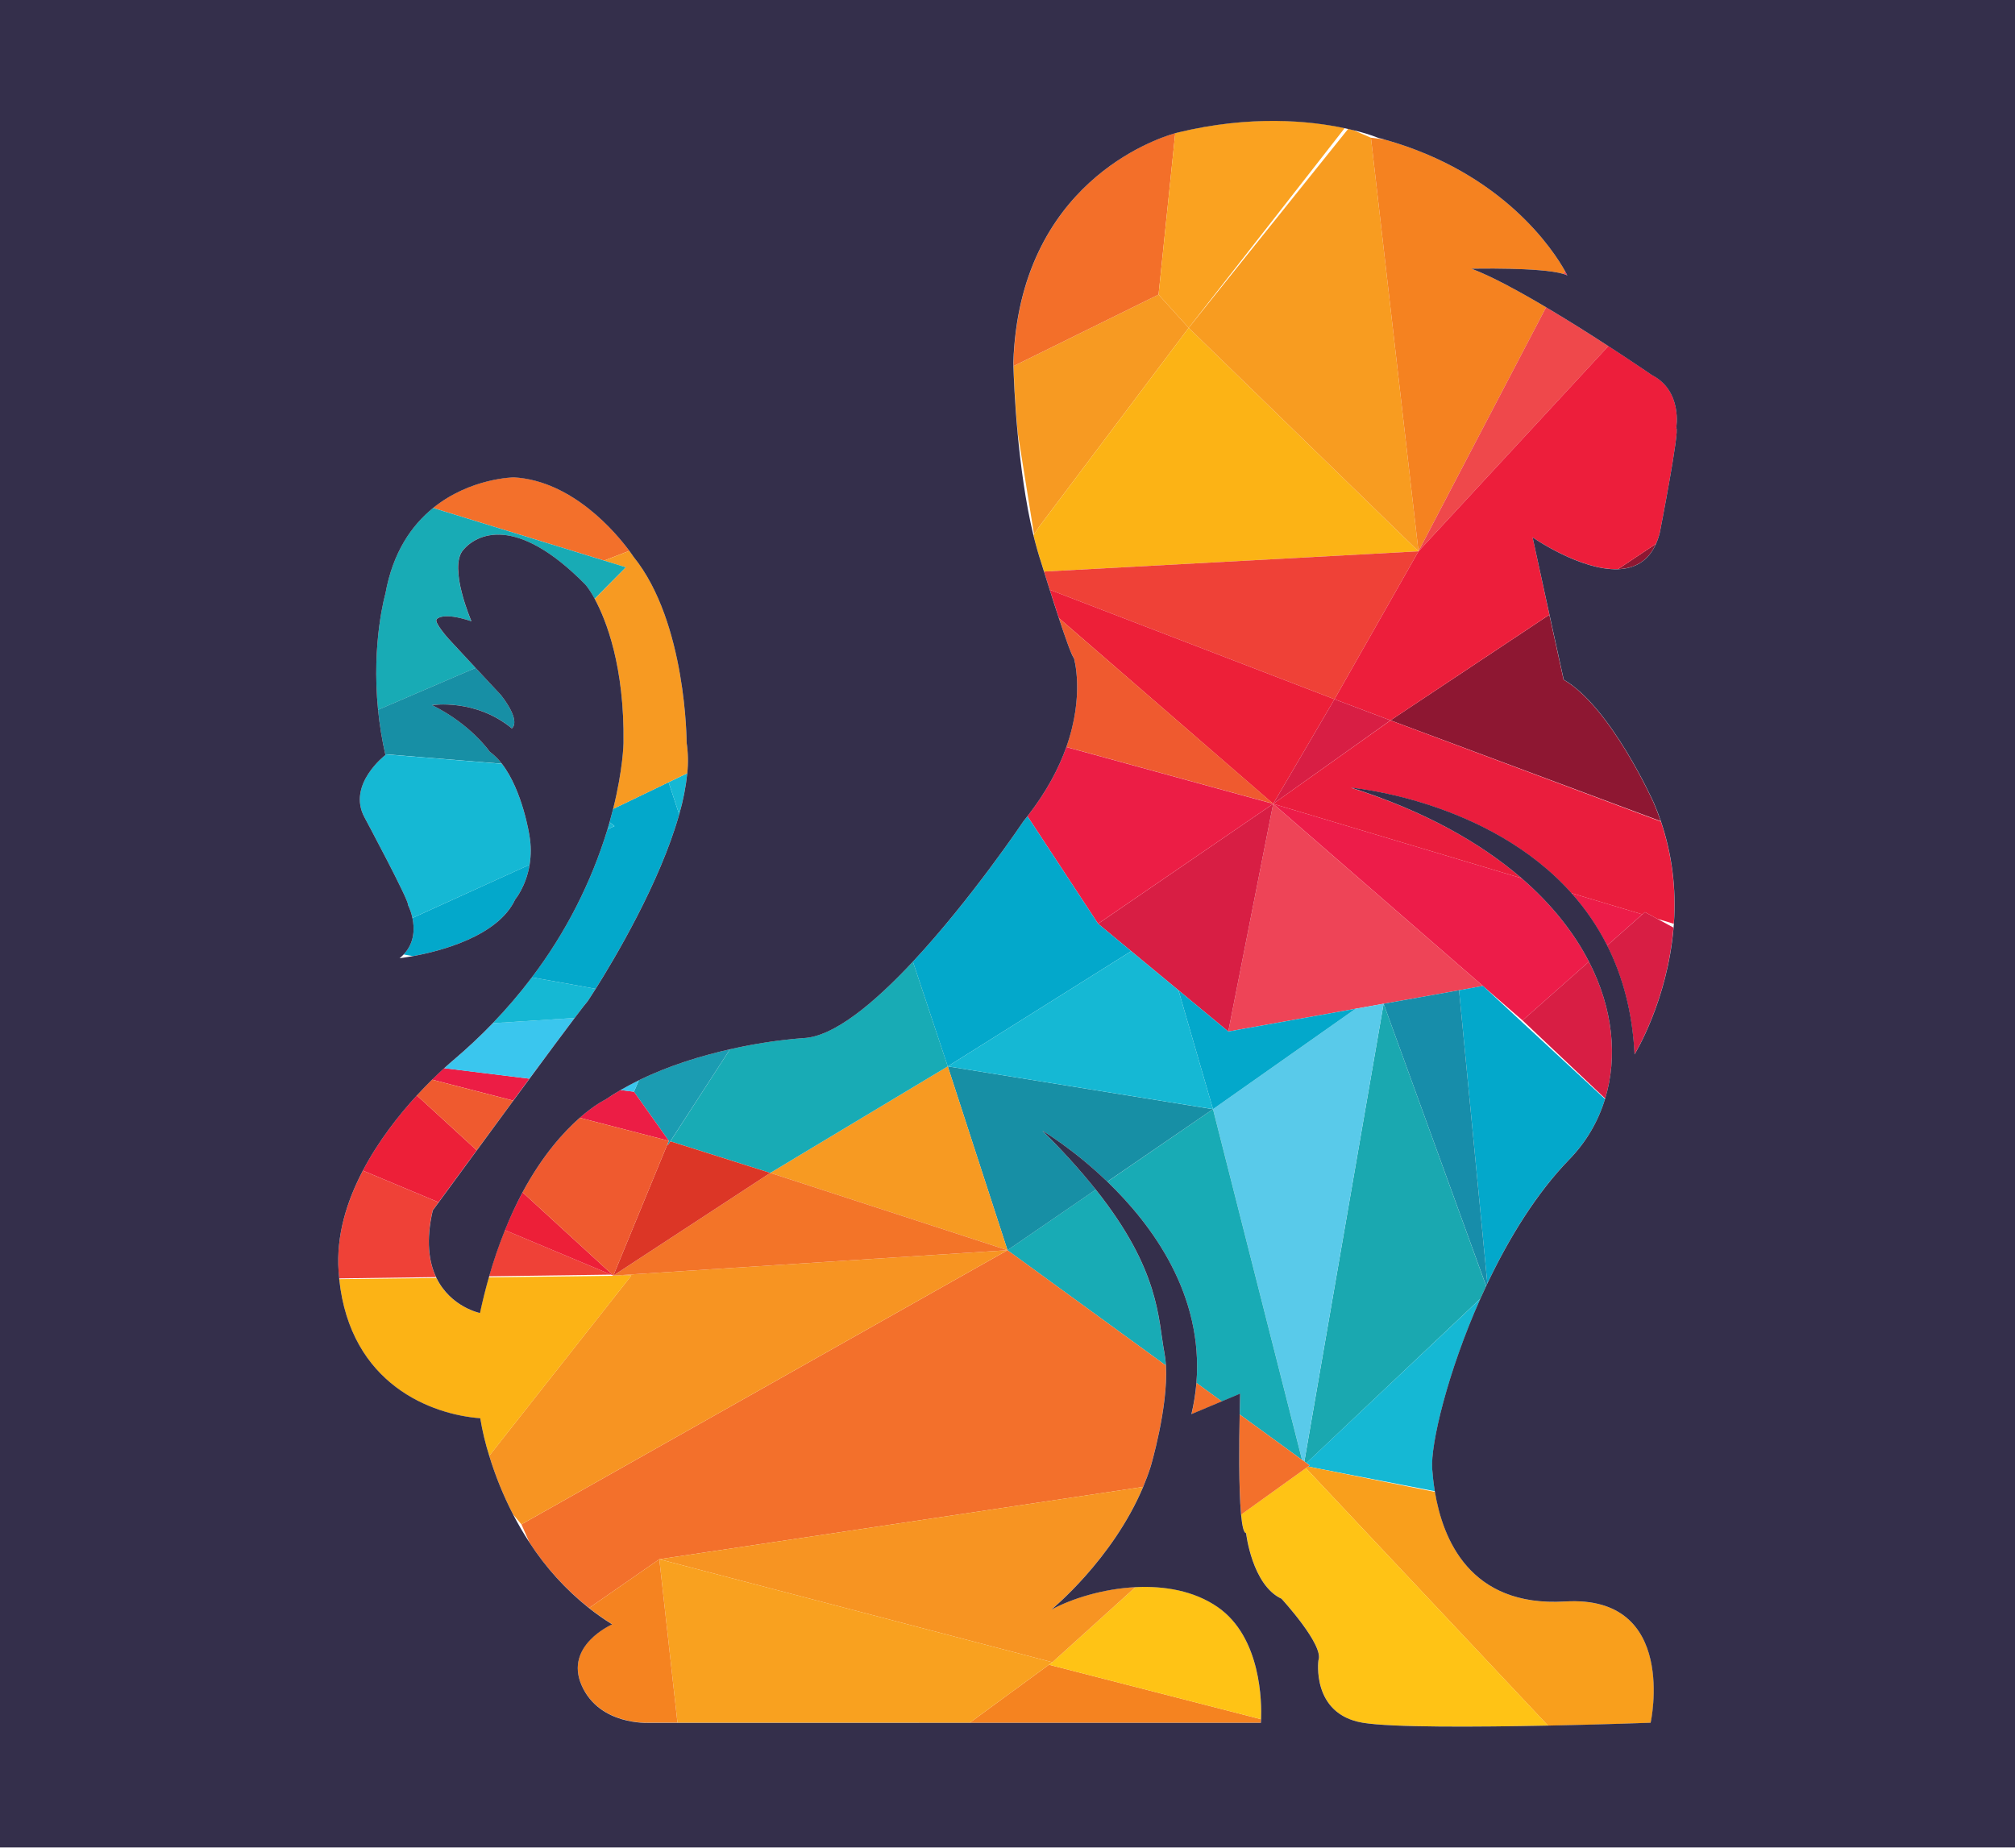
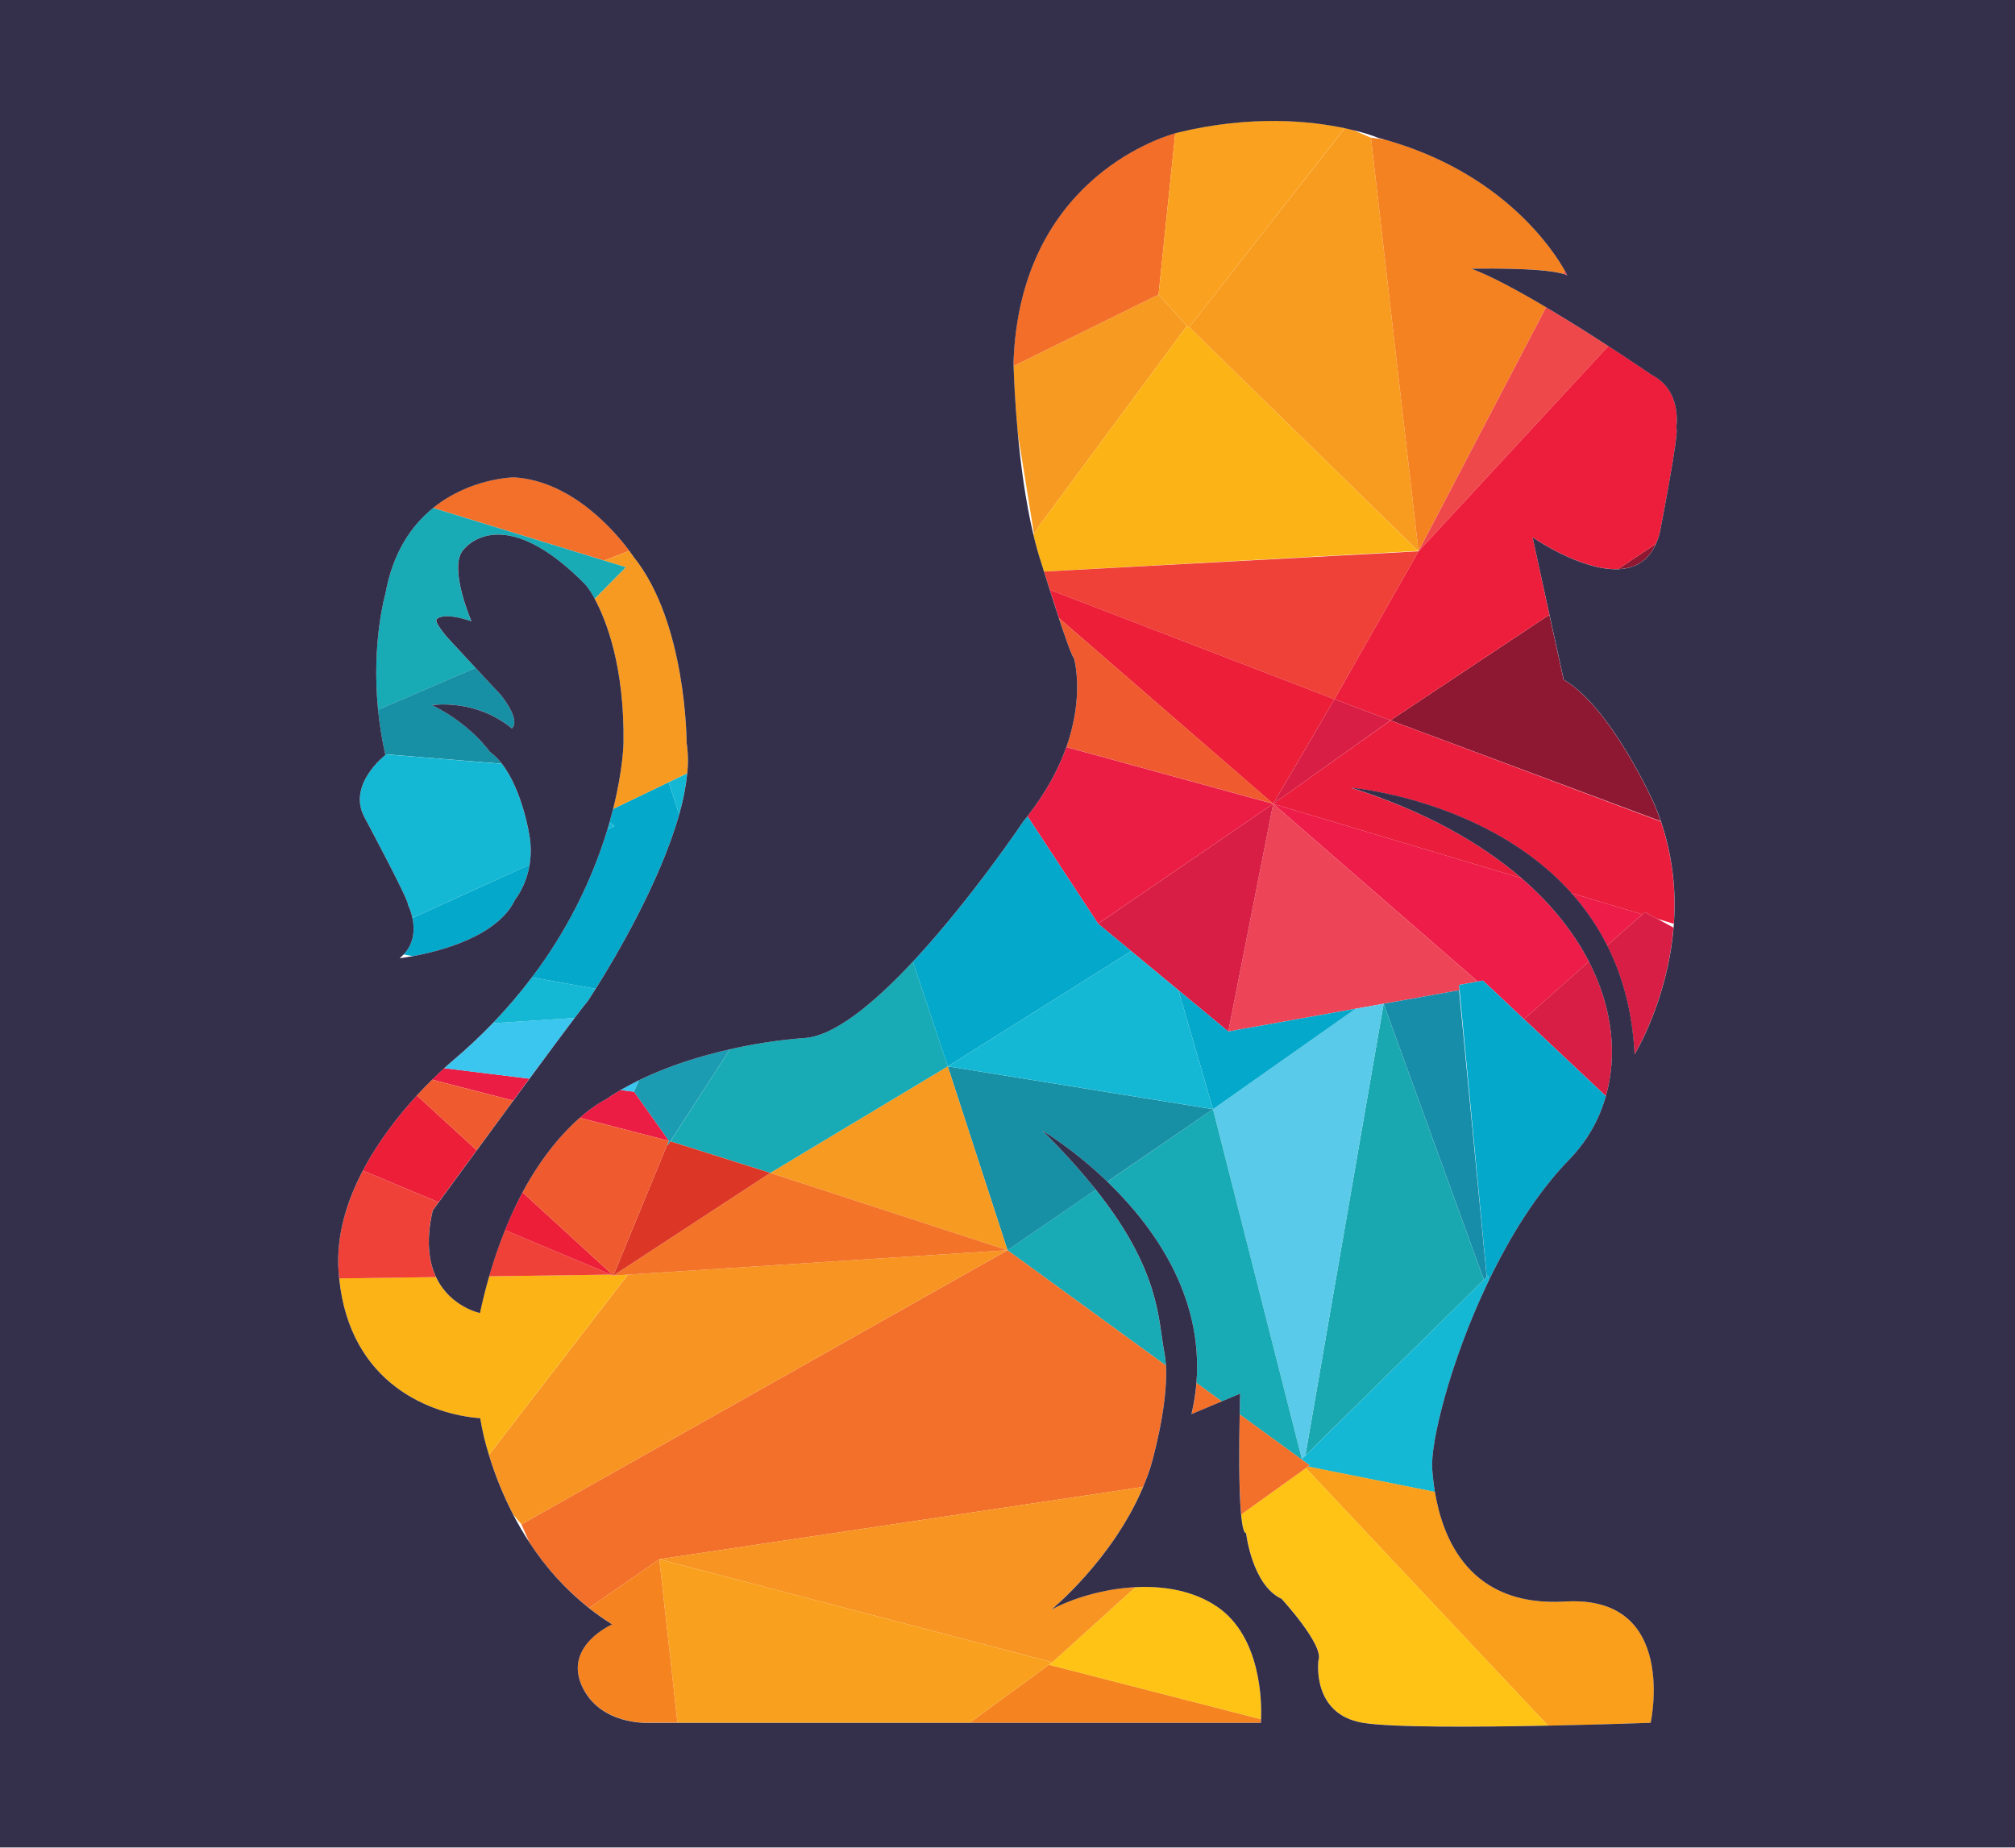
<svg xmlns="http://www.w3.org/2000/svg" id="Capa_1" data-name="Capa 1" viewBox="0 0 1271.38 1165.78">
  <defs>
    <style>
      .cls-1 {
        fill: none;
      }

      .cls-2 {
        fill: #f79a22;
      }

      .cls-3 {
        fill: #fcb315;
      }

      .cls-4 {
        fill: #f89c20;
      }

      .cls-5 {
        fill: #f36f29;
      }

      .cls-6 {
        fill: #faa220;
      }

      .cls-7 {
        fill: #f58220;
      }

      .cls-8 {
        fill: #ef484b;
      }

      .cls-9 {
        fill: #ef4137;
      }

      .cls-10 {
        fill: #8e1732;
      }

      .cls-11 {
        fill: #ed1f38;
      }

      .cls-12 {
        fill: #ef5a2f;
      }

      .cls-13 {
        fill: #ed1e3b;
      }

      .cls-14 {
        fill: #d81e44;
      }

      .cls-15 {
        fill: #ed1c49;
      }

      .cls-16 {
        fill: #ea1d3d;
      }

      .cls-17 {
        fill: #ee4457;
      }

      .cls-18 {
        fill: #ec1d45;
      }

      .cls-19 {
        fill: #03a8cb;
      }

      .cls-20 {
        fill: #178daa;
      }

      .cls-21 {
        fill: #1aa8b0;
      }

      .cls-22 {
        fill: #59caea;
      }

      .cls-23 {
        fill: #18abb5;
      }

      .cls-24 {
        fill: #178fa5;
      }

      .cls-25 {
        fill: #15b8d4;
      }

      .cls-26 {
        fill: #f99f1c;
      }

      .cls-27 {
        fill: #ffc315;
      }

      .cls-28 {
        fill: #f3702b;
      }

      .cls-29 {
        fill: #f58320;
      }

      .cls-30 {
        fill: #f79422;
      }

      .cls-31 {
        fill: #f9a11f;
      }

      .cls-32 {
        fill: #f37428;
      }

      .cls-33 {
        fill: #dc3626;
      }

      .cls-34 {
        fill: #1b9cb2;
      }

      .cls-35 {
        fill: #3ac6ee;
      }

      .cls-36 {
        fill: #342f4b;
      }
    </style>
  </defs>
  <g>
+     <path class="cls-1" d="M894.76,354l-236,13v0L895,354.23Z" transform="translate(0 -6.34)" />
+     <path class="cls-1" d="M323.72,961.88A201.49,201.49,0,0,0,334,979.56l-5-11.33Z" transform="translate(0 -6.34)" />
+     <polygon class="cls-1" points="735.63 861.65 735.63 861.65 635.69 788.89 735.63 861.65" />
+     <polygon class="cls-1" points="932.43 619.36 803.33 507.22 932.43 619.36 932.43 619.36" />
+     <polygon class="cls-1" points="775 650.89 692.85 582.89 713.75 600.19 743.56 624.87 775 650.89" />
+     <path class="cls-1" d="M642.12,279.29c1.82,19.85,4.86,43.44,9.89,64.4l0.36-.54Z" transform="translate(0 -6.34)" />
+     <polygon class="cls-1" points="938.06 805.76 938.13 805.7 937.78 802.03 920.91 624.81 920.6 624.87 938.06 805.76" />
    <path class="cls-1" d="M252.11,611s3.27-.35,8.45-1.3l-5.89-1.05A25.94,25.94,0,0,1,252.11,611Z" transform="translate(0 -6.34)" />
-     <path class="cls-1" d="M275.1,812.17L214,813l0,0.45,61.31-.74Z" transform="translate(0 -6.34)" />
-     <path class="cls-1" d="M803.33,513.56l132.33,115,77,71.38,0.12-.36-52.13-49.3Z" transform="translate(0 -6.34)" />
-     <polygon class="cls-1" points="735.63 861.65 735.63 861.65 635.69 788.89 735.63 861.65" />
+     <path class="cls-1" d="M1047.93,524.72l-0.06-.19L877.33,460.89Z" transform="translate(0 -6.34)" />
    <path class="cls-1" d="M1045.71,586.15l10.17,5.51q0.12-1.45.22-2.91l-0.1.47Z" transform="translate(0 -6.34)" />
-     <path class="cls-1" d="M825.31,931.79l80.06,16-0.07-.44-80-15.55h0Z" transform="translate(0 -6.34)" />
-     <path class="cls-1" d="M387,811.23l-1.4-.59-77,1.06-0.17.61,78.5-1Z" transform="translate(0 -6.34)" />
-     <path class="cls-1" d="M323.72,961.88A201.49,201.49,0,0,0,334,979.56l-5-11.33Z" transform="translate(0 -6.34)" />
-     <path class="cls-1" d="M642.12,279.29c1.83,19.95,4.89,43.68,10,64.72l0.34-.5Z" transform="translate(0 -6.34)" />
-     <path class="cls-1" d="M1047.93,524.72l-0.06-.19L877.33,460.89Z" transform="translate(0 -6.34)" />
-     <path class="cls-1" d="M850.67,87.64l-2.2-.48L750,213.23Z" transform="translate(0 -6.34)" />
    <path class="cls-1" d="M865,93.23l8.4,1.08c-1.1-.31-2.21-0.61-3.33-0.91a117.36,117.36,0,0,0-16.56-5.09Z" transform="translate(0 -6.34)" />
-     <polygon class="cls-1" points="775 650.89 692.85 582.89 713.75 600.19 743.56 624.87 775 650.89" />
-     <path class="cls-2" d="M656,338.23l94-125-19-21-91.49,45.12c0.17,5.88.78,22,2.61,41.95l10.3,64.22Z" transform="translate(0 -6.34)" />
-     <path class="cls-3" d="M750,213.23l-94,125-3.58,5.29-0.34.5c1.48,6.12,3.12,12,5,17.52,0,0,.64,2.08,1.69,5.45L895,354.23Z" transform="translate(0 -6.34)" />
-     <path class="cls-4" d="M895,354.23l-30-261L853.51,88.3l-2.84-.67L750,213.23Z" transform="translate(0 -6.34)" />
+     <path class="cls-2" d="M656,337.69L748.87,212,731,192.23l-91.49,45.12c0.17,5.88.78,22,2.61,41.95l10.25,63.87Z" transform="translate(0 -6.34)" />
+     <path class="cls-3" d="M750.33,212.8l-0.33.43L748.87,212,656,337.69l-3.64,5.47-0.36.54c1.5,6.23,3.17,12.24,5,17.84,0,0,.63,2.07,1.68,5.43l236-13Z" transform="translate(0 -6.34)" />
+     <polygon class="cls-3" points="894.96 347.64 894.97 347.64 894.97 347.61 894.95 347.59 894.96 347.64" />
+     <path class="cls-4" d="M750.33,212.8L894.76,354l0.24,0.24,0-.25h0v-0.05l0,0L865,93.23,853.51,88.3q-2.37-.58-5-1.15Z" transform="translate(0 -6.34)" />
    <path class="cls-5" d="M741.54,90.32c-12.08,3.42-98.24,31.73-102.09,144.62,0,0,0,.85.06,2.4L731,192.23Z" transform="translate(0 -6.34)" />
-     <path class="cls-6" d="M750,213.23L848.46,87.15c-21.9-4.66-59.12-8.48-105.51,2.79,0,0-.51.12-1.42,0.38L731,192.23Z" transform="translate(0 -6.34)" />
-     <path class="cls-7" d="M895,354.23l80.53-154c-17.52-10.4-34.9-19.82-47.08-24.33,0,0,43.82-1,58.07,3.31l0.95-1.82c-6.77-12.18-38.49-62-114.07-83.06L865,93.23Z" transform="translate(0 -6.34)" />
+     <path class="cls-6" d="M748.87,212l1.13,1.25,0.33-.43L848.46,87.15c-21.9-4.66-59.12-8.48-105.51,2.79,0,0-.51.12-1.42,0.38L731,192.23Z" transform="translate(0 -6.34)" />
+     <path class="cls-7" d="M895,353.94v0l0,0.25,80.53-154c-17.52-10.4-34.9-19.82-47.08-24.33,0,0,43.82-1,58.07,3.31l0.95-1.82c-6.77-12.18-38.49-62-114.07-83.06L865,93.23Z" transform="translate(0 -6.34)" />
+     <path class="cls-8" d="M1014.83,224.72c-11.53-7.49-25.46-16.3-39.3-24.52L895,354.23Z" transform="translate(0 -6.34)" />
    <path class="cls-8" d="M988.9,180.09s-0.46-1-1.43-2.72l-0.95,1.82A15.49,15.49,0,0,1,988.9,180.09Z" transform="translate(0 -6.34)" />
-     <path class="cls-8" d="M1014.83,224.72c-11.53-7.49-25.46-16.3-39.3-24.52L895,354.23Z" transform="translate(0 -6.34)" />
    <path class="cls-9" d="M895,354.23L658.73,367c0.93,3,2.18,7,3.61,11.49L842,447.56Z" transform="translate(0 -6.34)" />
    <path class="cls-10" d="M1047.87,524.53q-2-5.78-4.48-11.61s-27-60.41-56.82-77.67l-9-41L877.33,460.89Z" transform="translate(0 -6.34)" />
    <path class="cls-10" d="M1044.86,349.49l-24,16C1030.89,365.12,1039.81,360.86,1044.86,349.49Z" transform="translate(0 -6.34)" />
    <path class="cls-11" d="M842,447.56L662.34,378.48c1.76,5.55,3.77,11.83,5.76,17.85L803.33,513.56Z" transform="translate(0 -6.34)" />
    <path class="cls-12" d="M668.1,396.32c4.25,12.89,8.35,24.54,9.44,25,0,0,7.07,23.07-4.74,56.38l130.54,35.81Z" transform="translate(0 -6.34)" />
    <path class="cls-13" d="M842,447.56l35.33,13.33,100.27-66.68L967,345.42s30.09,20.9,53.87,20.06l24-16a42.88,42.88,0,0,0,2.42-7.14s12.84-65.59,10.35-66c0,0,4.14-23.4-15.32-33.37,0,0-11.41-7.85-27.48-18.28L895,354.23Z" transform="translate(0 -6.34)" />
    <polygon class="cls-14" points="877.33 454.56 842 441.22 803.33 507.22 877.33 454.56" />
-     <path class="cls-15" d="M960.67,650.23l41.89-37.08c-9.34-18.16-23.36-36.09-42.5-52.65L803.33,513.56Z" transform="translate(0 -6.34)" />
+     <path class="cls-15" d="M932.43,625.7l3.24-.59,25.88,24.33,41-36.3c-9.34-18.16-23.36-36.09-42.5-52.65L803.33,513.56Z" transform="translate(0 -6.34)" />
    <path class="cls-15" d="M991.41,569.88A152.24,152.24,0,0,1,1014,603l22.25-19.7Z" transform="translate(0 -6.34)" />
    <path class="cls-16" d="M803.33,513.56L960.06,560.5C934,538,898.55,518,852.42,503.43c0,0,86.2,7.38,139,66.46l44.85,13.43,1.61-1.42,7.85,4.25,10.29,3.08,0.1-.47a163.79,163.79,0,0,0-8.17-64l-170.6-63.83Z" transform="translate(0 -6.34)" />
-     <path class="cls-14" d="M1012.8,699.52c7.87-26,5.12-56.51-10.24-86.38l-41.89,37.08Z" transform="translate(0 -6.34)" />
+     <path class="cls-14" d="M1013.23,698c7.33-25.7,4.4-55.59-10.67-84.89l-41,36.3Z" transform="translate(0 -6.34)" />
    <path class="cls-14" d="M1037.87,581.89l-1.61,1.42L1014,603c9.59,19.07,16,41.75,17.27,68.71,0,0,20.77-33.6,24.61-80.06l-10.17-5.51Z" transform="translate(0 -6.34)" />
-     <polygon class="cls-17" points="855.33 636.53 873 633.37 920.6 624.87 935.67 622.17 803.33 507.22 775 650.89 855.33 636.53" />
+     <polygon class="cls-17" points="855.33 636.53 873 633.37 920.6 624.87 920.6 624.87 920.91 624.81 920.6 621.51 932.43 619.36 803.33 507.22 775 650.89 855.33 636.53" />
    <polygon class="cls-14" points="775 650.89 803.33 507.22 692.85 582.89 775 650.89" />
    <path class="cls-18" d="M803.33,513.56L672.8,477.75c-4.68,13.19-12.32,28-24.54,43.61l44.58,67.86Z" transform="translate(0 -6.34)" />
-     <path class="cls-19" d="M920.6,631.2l17.86,185c13.64-28.7,31-57.09,51.82-78.42a93.35,93.35,0,0,0,22.4-37.95l-77-71.38Z" transform="translate(0 -6.34)" />
-     <path class="cls-20" d="M920.6,631.2L873,639.71l64.71,178.13,0.75-1.59Z" transform="translate(0 -6.34)" />
-     <path class="cls-21" d="M873,639.71L823,928.53l1.35,1L934,825.88q1.79-4,3.69-8Z" transform="translate(0 -6.34)" />
-     <polygon class="cls-22" points="765.35 699.89 821.55 921.17 822.97 922.2 873 633.37 855.33 636.53 765.35 699.89" />
-     <path class="cls-23" d="M765.34,706.23L698.71,752c28.53,27.48,60.69,71.37,56.19,127l16,11.67,11.62-4.89s-0.17,5.23-.32,13.12l39.33,28.63Z" transform="translate(0 -6.34)" />
+     <path class="cls-19" d="M935.67,625.11l-3.24.59h0l-11.83,2.15,0.31,3.3,16.86,177.22,0.35,3.66,0.82-.81-0.1,4.22C952.43,787,969.71,759,990.29,737.83a93.45,93.45,0,0,0,22.94-39.8l-51.68-48.59Z" transform="translate(0 -6.34)" />
+     <polygon class="cls-20" points="920.6 624.87 873 633.37 936.27 807.53 938.06 805.76 920.6 624.87 920.6 624.87" />
+     <polygon class="cls-21" points="873 633.37 823.61 918.48 936.27 807.53 873 633.37" />
+     <polygon class="cls-22" points="873 633.37 855.33 636.53 765.35 699.89 821.42 920.64 823.61 918.48 873 633.37" />
    <path class="cls-23" d="M735.63,868a62.42,62.42,0,0,0-1-8.17c-4.07-21.35-2.6-51.71-43.26-102.84l-55.72,38.25Z" transform="translate(0 -6.34)" />
+     <path class="cls-23" d="M821.42,927L765.34,706.23,698.71,752c28.53,27.48,60.69,71.37,56.19,127l16,11.67,11.62-4.89s-0.17,5.23-.32,13.12l38.94,28.35Z" transform="translate(0 -6.34)" />
    <polygon class="cls-19" points="855.33 636.53 775 650.89 743.56 624.87 765.35 699.89 855.33 636.53" />
    <path class="cls-24" d="M598,679.23l37.69,116L691.41,757a420.39,420.39,0,0,0-33.75-37.17s19.48,11.4,41,32.16l66.64-45.74Z" transform="translate(0 -6.34)" />
    <path class="cls-19" d="M713.75,606.53l-20.9-17.3-44.58-67.86c-0.78,1-1.58,2-2.39,3,0,0-33,49.33-69.89,88.79l22,66.08Z" transform="translate(0 -6.34)" />
    <polygon class="cls-25" points="713.75 600.19 598 672.89 765.35 699.89 743.56 624.87 713.75 600.19" />
-     <path class="cls-25" d="M826.38,931l-1.06.76,80,15.55c-0.87-5.3-1.36-10.13-1.64-14.1-1.11-15.37,9.6-60.77,30.37-107.34L824.31,929.51Z" transform="translate(0 -6.34)" />
+     <path class="cls-25" d="M938.13,812l-0.06.06-1.79,1.77-112.66,111L821.42,927l-0.25.25,5.21,3.79-1.07.77,80.06,16c-0.92-5.48-1.42-10.46-1.71-14.54-1.19-16.51,11.27-67.71,35.19-117.77l0.1-4.22Z" transform="translate(0 -6.34)" />
    <path class="cls-26" d="M823.95,932.76l152.79,162.48c35.47-.72,64.79-1.8,64.79-1.8s17.7-80.83-54-76.51c-60.42,3.64-77.22-39.88-82.12-69.17l-80.06-16Z" transform="translate(0 -6.34)" />
-     <path class="cls-27" d="M783.12,962c0.66,7.11,1.67,11.74,3.16,11.74,0,0,3.73,32.8,22.36,41.43,0,0,27,29.34,23.29,38.84,0,0-4.66,33.93,27.95,39.4,18.15,3,72.35,2.7,116.87,1.8L823.95,932.76Z" transform="translate(0 -6.34)" />
+     <path class="cls-27" d="M823.95,932.76L783.12,962c0.66,7.11,1.67,11.74,3.16,11.74,0,0,3.73,32.8,22.36,41.43,0,0,27,29.34,23.29,38.84,0,0-4.66,33.93,27.95,39.4,18.15,3,72.35,2.7,116.87,1.8Z" transform="translate(0 -6.34)" />
    <path class="cls-28" d="M751.81,898.7l19.12-8.05-16-11.67A135.79,135.79,0,0,1,751.81,898.7Z" transform="translate(0 -6.34)" />
-     <path class="cls-28" d="M825.31,931.79h0l1.06-.76-2.07-1.5-1.35-1-1.41-1-39.33-28.63c-0.34,17.11-.63,46.78.89,63.17l40.83-29.29Z" transform="translate(0 -6.34)" />
+     <path class="cls-28" d="M823.95,932.76l1.36-1,1.07-.77-5.21-3.79-38.94-28.35c-0.34,17.11-.63,46.78.89,63.17Z" transform="translate(0 -6.34)" />
    <path class="cls-28" d="M329,968.23l5,11.33A173.33,173.33,0,0,0,371.66,1021L416,990.23l305.25-45.64c1.75-4.17,3.35-8.45,4.74-12.84,0,0,11.12-37.3,9.65-63.76l-99.94-72.76Z" transform="translate(0 -6.34)" />
    <path class="cls-29" d="M611.83,1093.44H795.54s0.07-.8.13-2.25l-133.83-34.39Z" transform="translate(0 -6.34)" />
    <path class="cls-27" d="M661.84,1056.81l133.83,34.39c0.4-10.12.25-51.72-27.45-70.85-14.88-10.28-33.61-13.43-51.79-12.52L664,1055.23Z" transform="translate(0 -6.34)" />
    <path class="cls-30" d="M664,1055.23l52.42-47.4c-20.51,1-40.33,7.23-53.17,14.25,0,0,38.64-31.45,58-77.5L416,990.23Z" transform="translate(0 -6.34)" />
    <polygon class="cls-31" points="664 1048.89 416 983.89 427.47 1087.09 611.83 1087.1 661.84 1050.47 664 1048.89" />
    <path class="cls-29" d="M371.66,1021a159.28,159.28,0,0,0,14.6,10.25s-30.43,13.23-19.25,38.55,42.23,23.59,42.23,23.59h18.22L416,990.23Z" transform="translate(0 -6.34)" />
-     <path class="cls-30" d="M635.69,795.23L387,811.23l-0.1.14,11.43-.14L308.7,924.95a221.5,221.5,0,0,0,15,36.93l5.28,6.35Z" transform="translate(0 -6.34)" />
-     <path class="cls-3" d="M386.9,811.37l-78.5,1c-2,7.08-3.89,14.57-5.6,22.52,0,0-18.45-3.72-27.45-22.12l-61.31.74c7,66.81,58.67,85.54,89,87.78a169.28,169.28,0,0,0,5.66,23.7l89.64-113.72Z" transform="translate(0 -6.34)" />
+     <path class="cls-30" d="M635.69,795.23L396.22,810.63,308.53,924.4a221.63,221.63,0,0,0,15.2,37.48l5.28,6.35Z" transform="translate(0 -6.34)" />
+     <path class="cls-3" d="M387,811.23l-1.4-.59-77,1.06q-3.12,10.89-5.77,23.13S284,831,275.1,812.17L214,813c6.83,67.18,58.65,86,89,88.24a167.75,167.75,0,0,0,5.49,23.15l87.69-113.77Z" transform="translate(0 -6.34)" />
    <path class="cls-9" d="M318.56,782.54a293.49,293.49,0,0,0-10,29.16l77-1.06Z" transform="translate(0 -6.34)" />
    <path class="cls-9" d="M273,770.11l3.73-5.1-47.78-20c-10.06,19.2-16.93,41-15.34,63.63,0.1,1.49.24,3,.39,4.4l61.1-.84C270.56,802.55,268.59,789,273,770.11Z" transform="translate(0 -6.34)" />
-     <path class="cls-11" d="M387,811.23L329.7,758.7a241.16,241.16,0,0,0-11.14,23.84l67,28.1Z" transform="translate(0 -6.34)" />
    <path class="cls-11" d="M300.79,732.2L263,697.56c-11.13,12.13-24.15,28.51-34.06,47.42l47.78,20C281.48,758.52,290.33,746.44,300.79,732.2Z" transform="translate(0 -6.34)" />
+     <path class="cls-11" d="M385.6,810.64l1.4,0.59L329.7,758.7a241.16,241.16,0,0,0-11.14,23.84Z" transform="translate(0 -6.34)" />
    <polygon class="cls-2" points="635.69 788.89 598 672.89 486 740.12 635.69 788.89" />
-     <polygon class="cls-32" points="387 804.89 635.69 788.89 486 740.12 387 804.89" />
+     <polygon class="cls-32" points="387 804.89 396.22 804.3 635.69 788.89 486 740.12 387 804.89" />
    <path class="cls-23" d="M486,746.46l112-67.23-22-66.08c-24.17,25.88-50,47.53-69.16,48.21a317.53,317.53,0,0,0-46.22,7.06L423,726.52Z" transform="translate(0 -6.34)" />
-     <polygon class="cls-33" points="422.96 720.18 421.5 722.44 421.15 721.94 387 804.89 486 740.12 422.96 720.18" />
+     <polygon class="cls-33" points="486 740.12 422.96 720.18 421.5 722.44 421.15 721.94 387 804.89 486 740.12" />
    <path class="cls-34" d="M422,726.22l-0.85,2.06,0.35,0.5,1.46-2.26,37.63-58.09c-17.7,4-38.25,10.13-57.46,19.54L400,695.23Z" transform="translate(0 -6.34)" />
    <path class="cls-18" d="M334,687l-53.81-6.67c-2.13,1.93-4.73,4.37-7.66,7.26l51.27,13.24Z" transform="translate(0 -6.34)" />
    <path class="cls-18" d="M422,726.22l-22-31-8.49-1.05q-4.88,2.85-9.53,6s-6.61,3.06-16.22,11.5Z" transform="translate(0 -6.34)" />
    <path class="cls-12" d="M323.84,700.87l-51.27-13.24c-2.91,2.88-6.15,6.2-9.57,9.93l37.79,34.64C308,722.4,315.95,711.58,323.84,700.87Z" transform="translate(0 -6.34)" />
    <path class="cls-12" d="M387,811.23l34.15-82.95,0.85-2.06L365.76,711.7c-10.09,8.85-23.5,23.63-36.07,47Z" transform="translate(0 -6.34)" />
    <path class="cls-35" d="M362.57,648.68L310.89,652a335.8,335.8,0,0,1-24.62,23.15s-2.28,1.84-6,5.26L334,687C345.32,671.78,355.69,657.8,362.57,648.68Z" transform="translate(0 -6.34)" />
    <path class="cls-35" d="M400,695.23l3.13-7.26c-3.94,1.93-7.83,4-11.62,6.21Z" transform="translate(0 -6.34)" />
    <path class="cls-25" d="M370.81,638.06s1.89-2.82,5-7.75l-16.12-2.94-24.12-4.31A318.33,318.33,0,0,1,310.89,652l51.69-3.29C367,642.85,369.94,639,370.81,638.06Z" transform="translate(0 -6.34)" />
    <path class="cls-19" d="M254.67,608.61l5.89,1.05c16.78-3.05,53.61-12.3,64.52-35.82,0,0,6.82-8.13,9.07-21.87L260.22,585.6C261.61,592.09,261.71,601.23,254.67,608.61Z" transform="translate(0 -6.34)" />
    <path class="cls-19" d="M375.8,630.31c11.65-18.49,40.58-66.93,52.73-110.11l-6.67-20.28-35,16.86q-1,4-2.24,8.38l3.11,2.46-4.42,2a299.12,299.12,0,0,1-47.73,93.43l24.12,4.31Z" transform="translate(0 -6.34)" />
    <path class="cls-25" d="M421.86,499.92l6.67,20.28a148,148,0,0,0,5.1-25.94Z" transform="translate(0 -6.34)" />
    <path class="cls-28" d="M397.1,353.91c-8.27-11.18-35.76-44.25-72.87-46.4,0,0-27.59.36-51,19.34l107.94,33.22Z" transform="translate(0 -6.34)" />
    <path class="cls-2" d="M433.63,494.26a75.59,75.59,0,0,0-.41-19.31s0-75.95-33.54-117.37c0,0-.89-1.37-2.58-3.66l-15.92,6.17,13.7,4.22L375.22,384.2c7.3,13.44,18.83,42.71,18.19,91,0,0-.24,16.37-6.56,41.61l35-16.86Z" transform="translate(0 -6.34)" />
    <path class="cls-23" d="M394.88,364.29l-13.7-4.22L273.24,326.86c-13.34,10.82-25.32,27.69-30.05,54,0,0-8.9,30.63-4.64,73.39L300.1,427.8l-17.25-18.52s-9-10.07-7.45-12.08c0,0,3.11-5.18,22,1.15,0,0-14.59-33.76-5.28-44.88,8.43-10.07,33.23-22.82,76.9,21.46a12.64,12.64,0,0,1,.84.95,57.11,57.11,0,0,1,5.3,8.32Z" transform="translate(0 -6.34)" />
    <path class="cls-24" d="M243.09,482.27l73.59,6a37.69,37.69,0,0,0-7.74-7.67s-11.8-17.26-36.33-29.34c0,0,27.33-4.32,50.31,14.67,0,0,6.52-3.74-6.83-21l-16-17.16-61.56,26.46A229.3,229.3,0,0,0,243.09,482.27Z" transform="translate(0 -6.34)" />
    <path class="cls-25" d="M384.6,525.16q-0.63,2.2-1.31,4.47l4.42-2Z" transform="translate(0 -6.34)" />
    <path class="cls-25" d="M243.19,482.71s-24.4,18.64-13.22,39.35c0,0,28.67,53.51,27.43,55.24a35.75,35.75,0,0,1,2.83,8.3L334.15,552a55.58,55.58,0,0,0-.06-18.12s-4.27-28.54-17.41-45.56l-73.59-6Z" transform="translate(0 -6.34)" />
-     <path class="cls-36" d="M0,6.34V1172.12H1271.38V6.34H0Zm873.4,88c75.58,21.06,107.3,70.88,114.07,83.06,1,1.75,1.43,2.72,1.43,2.72a15.49,15.49,0,0,0-2.38-.91c-14.25-4.32-58.07-3.31-58.07-3.31,12.17,4.51,29.55,13.94,47.08,24.33,13.84,8.21,27.77,17,39.3,24.52,16.07,10.43,27.48,18.28,27.48,18.28,19.46,10,15.32,33.37,15.32,33.37,2.48,0.38-10.35,66-10.35,66a42.88,42.88,0,0,1-2.42,7.14c-5,11.37-14,15.63-24,16C997,366.32,967,345.42,967,345.42l10.65,48.8,9,41c29.81,17.26,56.82,77.67,56.82,77.67q2.51,5.82,4.48,11.61l0.06,0.19a163.79,163.79,0,0,1,8.17,64q-0.1,1.46-.22,2.91c-3.84,46.47-24.61,80.06-24.61,80.06-1.31-27-7.67-49.64-17.27-68.71a152.24,152.24,0,0,0-22.6-33.13c-52.8-59.08-139-66.46-139-66.46C898.55,518,934,538,960.06,560.5c19.14,16.56,33.15,34.49,42.5,52.65,15.37,29.87,18.11,60.35,10.24,86.38l-0.12.36a93.35,93.35,0,0,1-22.4,37.95c-20.77,21.33-38.18,49.72-51.82,78.42l-0.75,1.59q-1.89,4-3.69,8c-20.77,46.57-31.48,92-30.37,107.34,0.29,4,.77,8.8,1.64,14.1l0.07,0.44c4.91,29.29,21.7,72.81,82.12,69.17,71.73-4.32,54,76.51,54,76.51s-29.32,1.08-64.79,1.8c-44.51.9-98.72,1.25-116.87-1.8-32.6-5.48-27.95-39.4-27.95-39.4,3.73-9.49-23.29-38.84-23.29-38.84-18.63-8.63-22.36-41.43-22.36-41.43-1.49,0-2.5-4.62-3.16-11.74-1.53-16.4-1.23-46.06-.89-63.17,0.16-7.9.32-13.12,0.32-13.12l-11.62,4.89-19.12,8.05A135.79,135.79,0,0,0,754.89,879c4.51-55.64-27.66-99.53-56.19-127-21.56-20.77-41-32.16-41-32.16A420.39,420.39,0,0,1,691.41,757c40.67,51.13,39.2,81.49,43.26,102.84a62.42,62.42,0,0,1,1,8.17h0c1.47,26.45-9.65,63.76-9.65,63.76-1.39,4.39-3,8.68-4.74,12.84-19.35,46-58,77.5-58,77.5,12.84-7,32.66-13.22,53.17-14.25,18.18-.91,36.91,2.25,51.79,12.52,27.71,19.13,27.85,60.72,27.45,70.85-0.06,1.45-.13,2.25-0.13,2.25H409.24s-31.05,1.73-42.23-23.59,19.25-38.55,19.25-38.55a159.28,159.28,0,0,1-14.6-10.25A173.33,173.33,0,0,1,334,979.56a201.49,201.49,0,0,1-10.31-17.67,221.5,221.5,0,0,1-15-36.93,169.28,169.28,0,0,1-5.66-23.7c-30.33-2.25-82-21-89-87.78l0-.45c-0.15-1.45-.28-2.91-0.39-4.4C212,786,218.88,764.17,228.95,745c9.91-18.91,22.93-35.28,34.06-47.42,3.42-3.73,6.66-7.05,9.57-9.93s5.53-5.33,7.66-7.26c3.76-3.41,6-5.26,6-5.26A335.8,335.8,0,0,0,310.89,652a318.33,318.33,0,0,0,24.68-28.9,299.12,299.12,0,0,0,47.73-93.43q0.69-2.27,1.31-4.47,1.23-4.34,2.24-8.38c6.32-25.24,6.56-41.61,6.56-41.61,0.64-48.26-10.89-77.53-18.19-91a57.11,57.11,0,0,0-5.3-8.32,12.64,12.64,0,0,0-.84-0.95c-43.68-44.29-68.47-31.53-76.9-21.46-9.32,11.12,5.28,44.88,5.28,44.88-18.94-6.33-22-1.15-22-1.15-1.55,2,7.45,12.08,7.45,12.08L300.1,427.8l16,17.16c13.35,17.26,6.83,21,6.83,21-23-19-50.31-14.67-50.31-14.67,24.53,12.08,36.33,29.34,36.33,29.34a37.69,37.69,0,0,1,7.74,7.67c13.14,17,17.41,45.56,17.41,45.56a55.58,55.58,0,0,1,.06,18.12c-2.25,13.74-9.07,21.87-9.07,21.87-10.91,23.52-47.75,32.76-64.52,35.82-5.18.94-8.45,1.3-8.45,1.3a25.94,25.94,0,0,0,2.56-2.35c7-7.38,6.94-16.52,5.55-23a35.75,35.75,0,0,0-2.83-8.3c1.24-1.73-27.43-55.24-27.43-55.24-11.18-20.71,13.22-39.35,13.22-39.35l-0.1-.44a229.3,229.3,0,0,1-4.54-28c-4.26-42.76,4.64-73.39,4.64-73.39,4.73-26.32,16.72-43.19,30.05-54,23.4-19,51-19.34,51-19.34,37.12,2.15,64.6,35.22,72.87,46.4,1.69,2.29,2.58,3.66,2.58,3.66,33.54,41.43,33.54,117.37,33.54,117.37a75.59,75.59,0,0,1,.41,19.31,148,148,0,0,1-5.1,25.94c-12.16,43.19-41.08,91.62-52.73,110.11-3.11,4.93-5,7.75-5,7.75-0.87.94-3.84,4.79-8.24,10.62-6.88,9.12-17.26,23.1-28.53,38.37l-10.2,13.83c-7.89,10.71-15.85,21.53-23,31.33-10.46,14.24-19.31,26.32-24.06,32.8l-3.73,5.1c-4.4,18.93-2.43,32.45,2.1,42.06l0.26,0.55c9,18.4,27.45,22.12,27.45,22.12,1.7-7.94,3.58-15.43,5.6-22.52l0.17-.61a293.49,293.49,0,0,1,10-29.16A241.16,241.16,0,0,1,329.7,758.7c12.57-23.37,26-38.15,36.07-47,9.62-8.44,16.22-11.5,16.22-11.5q4.64-3.18,9.53-6c3.79-2.22,7.68-4.28,11.62-6.21,19.2-9.41,39.75-15.55,57.46-19.54a317.53,317.53,0,0,1,46.22-7.06c19.19-.68,45-22.33,69.16-48.21,36.85-39.46,69.89-88.79,69.89-88.79,0.82-1,1.61-2,2.39-3,12.21-15.61,19.86-30.41,24.54-43.61,11.81-33.31,4.74-56.38,4.74-56.38-1.09-.51-5.19-12.16-9.44-25-2-6-4-12.3-5.76-17.85-1.42-4.49-2.68-8.5-3.61-11.49-1.05-3.38-1.69-5.45-1.69-5.45-1.84-5.5-3.48-11.4-5-17.52-5.08-21-8.14-44.78-10-64.72s-2.43-36.07-2.61-41.95c0-1.55-.06-2.4-0.06-2.4,3.85-112.88,90-141.2,102.09-144.62,0.91-.26,1.42-0.38,1.42-0.38,46.38-11.27,83.6-7.45,105.51-2.79l2.2,0.48,2.84,0.67a117.36,117.36,0,0,1,16.56,5.09C871.19,93.69,872.29,94,873.4,94.3Z" transform="translate(0 -6.34)" />
+     <path class="cls-36" d="M0,6.34V1172.12H1271.38V6.34H0Zm873.4,88c75.58,21.06,107.3,70.88,114.07,83.06,1,1.75,1.43,2.72,1.43,2.72a15.49,15.49,0,0,0-2.38-.91c-14.25-4.32-58.07-3.31-58.07-3.31,12.17,4.51,29.55,13.94,47.08,24.33,13.84,8.21,27.77,17,39.3,24.52,16.07,10.43,27.48,18.28,27.48,18.28,19.46,10,15.32,33.37,15.32,33.37,2.48,0.38-10.35,66-10.35,66a42.88,42.88,0,0,1-2.42,7.14c-5,11.37-14,15.63-24,16C997,366.32,967,345.42,967,345.42l10.65,48.8,9,41c29.81,17.26,56.82,77.67,56.82,77.67q2.51,5.82,4.48,11.61l0.06,0.19a163.79,163.79,0,0,1,8.17,64q-0.1,1.46-.22,2.91c-3.84,46.47-24.61,80.06-24.61,80.06-1.31-27-7.67-49.64-17.27-68.71a152.24,152.24,0,0,0-22.6-33.13c-52.8-59.08-139-66.46-139-66.46C898.55,518,934,538,960.06,560.5c19.14,16.56,33.15,34.49,42.5,52.65,15.07,29.3,18,59.2,10.67,84.89a93.45,93.45,0,0,1-22.94,39.8C969.71,759,952.43,787,938.85,815.45c-23.92,50.06-36.38,101.26-35.19,117.77,0.29,4.08.8,9.06,1.71,14.54,4.91,29.29,21.7,72.81,82.12,69.17,71.73-4.32,54,76.51,54,76.51s-29.32,1.08-64.79,1.8c-44.51.9-98.72,1.25-116.87-1.8-32.6-5.48-27.95-39.4-27.95-39.4,3.73-9.49-23.29-38.84-23.29-38.84-18.63-8.63-22.36-41.43-22.36-41.43-1.49,0-2.5-4.62-3.16-11.74-1.53-16.4-1.23-46.06-.89-63.17,0.16-7.9.32-13.12,0.32-13.12l-11.62,4.89-19.12,8.05A135.79,135.79,0,0,0,754.89,879c4.51-55.64-27.66-99.53-56.19-127-21.56-20.77-41-32.16-41-32.16A420.39,420.39,0,0,1,691.41,757c40.67,51.13,39.2,81.49,43.26,102.84a62.42,62.42,0,0,1,1,8.17h0c1.47,26.45-9.65,63.76-9.65,63.76-1.39,4.39-3,8.68-4.74,12.84-19.35,46-58,77.5-58,77.5,12.84-7,32.66-13.22,53.17-14.25,18.18-.91,36.91,2.25,51.79,12.52,27.71,19.13,27.85,60.72,27.45,70.85-0.06,1.45-.13,2.25-0.13,2.25H409.24s-31.05,1.73-42.23-23.59,19.25-38.55,19.25-38.55a159.28,159.28,0,0,1-14.6-10.25A173.33,173.33,0,0,1,334,979.56a201.49,201.49,0,0,1-10.31-17.67,221.63,221.63,0,0,1-15.2-37.48A167.75,167.75,0,0,1,303,901.25c-30.4-2.25-82.21-21.06-89-88.24-0.15-1.45-.28-2.91-0.39-4.4C212,786,218.88,764.17,228.95,745c9.91-18.91,22.93-35.28,34.06-47.42,3.42-3.73,6.66-7.05,9.57-9.93s5.53-5.33,7.66-7.26c3.76-3.41,6-5.26,6-5.26A335.8,335.8,0,0,0,310.89,652a318.33,318.33,0,0,0,24.68-28.9,299.12,299.12,0,0,0,47.73-93.43q0.69-2.27,1.31-4.47,1.23-4.34,2.24-8.38c6.32-25.24,6.56-41.61,6.56-41.61,0.64-48.26-10.89-77.53-18.19-91a57.11,57.11,0,0,0-5.3-8.32,12.64,12.64,0,0,0-.84-0.95c-43.68-44.29-68.47-31.53-76.9-21.46-9.32,11.12,5.28,44.88,5.28,44.88-18.94-6.33-22-1.15-22-1.15-1.55,2,7.45,12.08,7.45,12.08L300.1,427.8l16,17.16c13.35,17.26,6.83,21,6.83,21-23-19-50.31-14.67-50.31-14.67,24.53,12.08,36.33,29.34,36.33,29.34a37.69,37.69,0,0,1,7.74,7.67c13.14,17,17.41,45.56,17.41,45.56a55.58,55.58,0,0,1,.06,18.12c-2.25,13.74-9.07,21.87-9.07,21.87-10.91,23.52-47.75,32.76-64.52,35.82-5.18.94-8.45,1.3-8.45,1.3a25.94,25.94,0,0,0,2.56-2.35c7-7.38,6.94-16.52,5.55-23a35.75,35.75,0,0,0-2.83-8.3c1.24-1.73-27.43-55.24-27.43-55.24-11.18-20.71,13.22-39.35,13.22-39.35l-0.1-.44a229.3,229.3,0,0,1-4.54-28c-4.26-42.76,4.64-73.39,4.64-73.39,4.73-26.32,16.72-43.19,30.05-54,23.4-19,51-19.34,51-19.34,37.12,2.15,64.6,35.22,72.87,46.4,1.69,2.29,2.58,3.66,2.58,3.66,33.54,41.43,33.54,117.37,33.54,117.37a75.59,75.59,0,0,1,.41,19.31,148,148,0,0,1-5.1,25.94c-12.16,43.19-41.08,91.62-52.73,110.11-3.11,4.93-5,7.75-5,7.75-0.87.94-3.84,4.79-8.24,10.62-6.88,9.12-17.26,23.1-28.53,38.37l-10.2,13.83c-7.89,10.71-15.85,21.53-23,31.33-10.46,14.24-19.31,26.32-24.06,32.8l-3.73,5.1c-4.4,18.93-2.43,32.45,2.1,42.06,8.9,18.87,27.71,22.67,27.71,22.67q2.63-12.26,5.77-23.13a293.49,293.49,0,0,1,10-29.16A241.16,241.16,0,0,1,329.7,758.7c12.57-23.37,26-38.15,36.07-47,9.62-8.44,16.22-11.5,16.22-11.5q4.64-3.18,9.53-6c3.79-2.22,7.68-4.28,11.62-6.21,19.2-9.41,39.75-15.55,57.46-19.54a317.53,317.53,0,0,1,46.22-7.06c19.19-.68,45-22.33,69.16-48.21,36.85-39.46,69.89-88.79,69.89-88.79,0.82-1,1.61-2,2.39-3,12.21-15.61,19.86-30.41,24.54-43.61,11.81-33.31,4.74-56.38,4.74-56.38-1.09-.51-5.19-12.16-9.44-25-2-6-4-12.3-5.76-17.85-1.42-4.49-2.68-8.5-3.61-11.49v0c-1-3.37-1.68-5.43-1.68-5.43-1.87-5.6-3.54-11.6-5-17.84-5-21-8.07-44.56-9.89-64.4s-2.43-36.07-2.61-41.95c0-1.55-.06-2.4-0.06-2.4,3.85-112.88,90-141.2,102.09-144.62,0.91-.26,1.42-0.38,1.42-0.38,46.38-11.27,83.6-7.45,105.51-2.79q2.68,0.57,5,1.15a117.36,117.36,0,0,1,16.56,5.09C871.19,93.69,872.29,94,873.4,94.3Z" transform="translate(0 -6.34)" />
  </g>
</svg>
